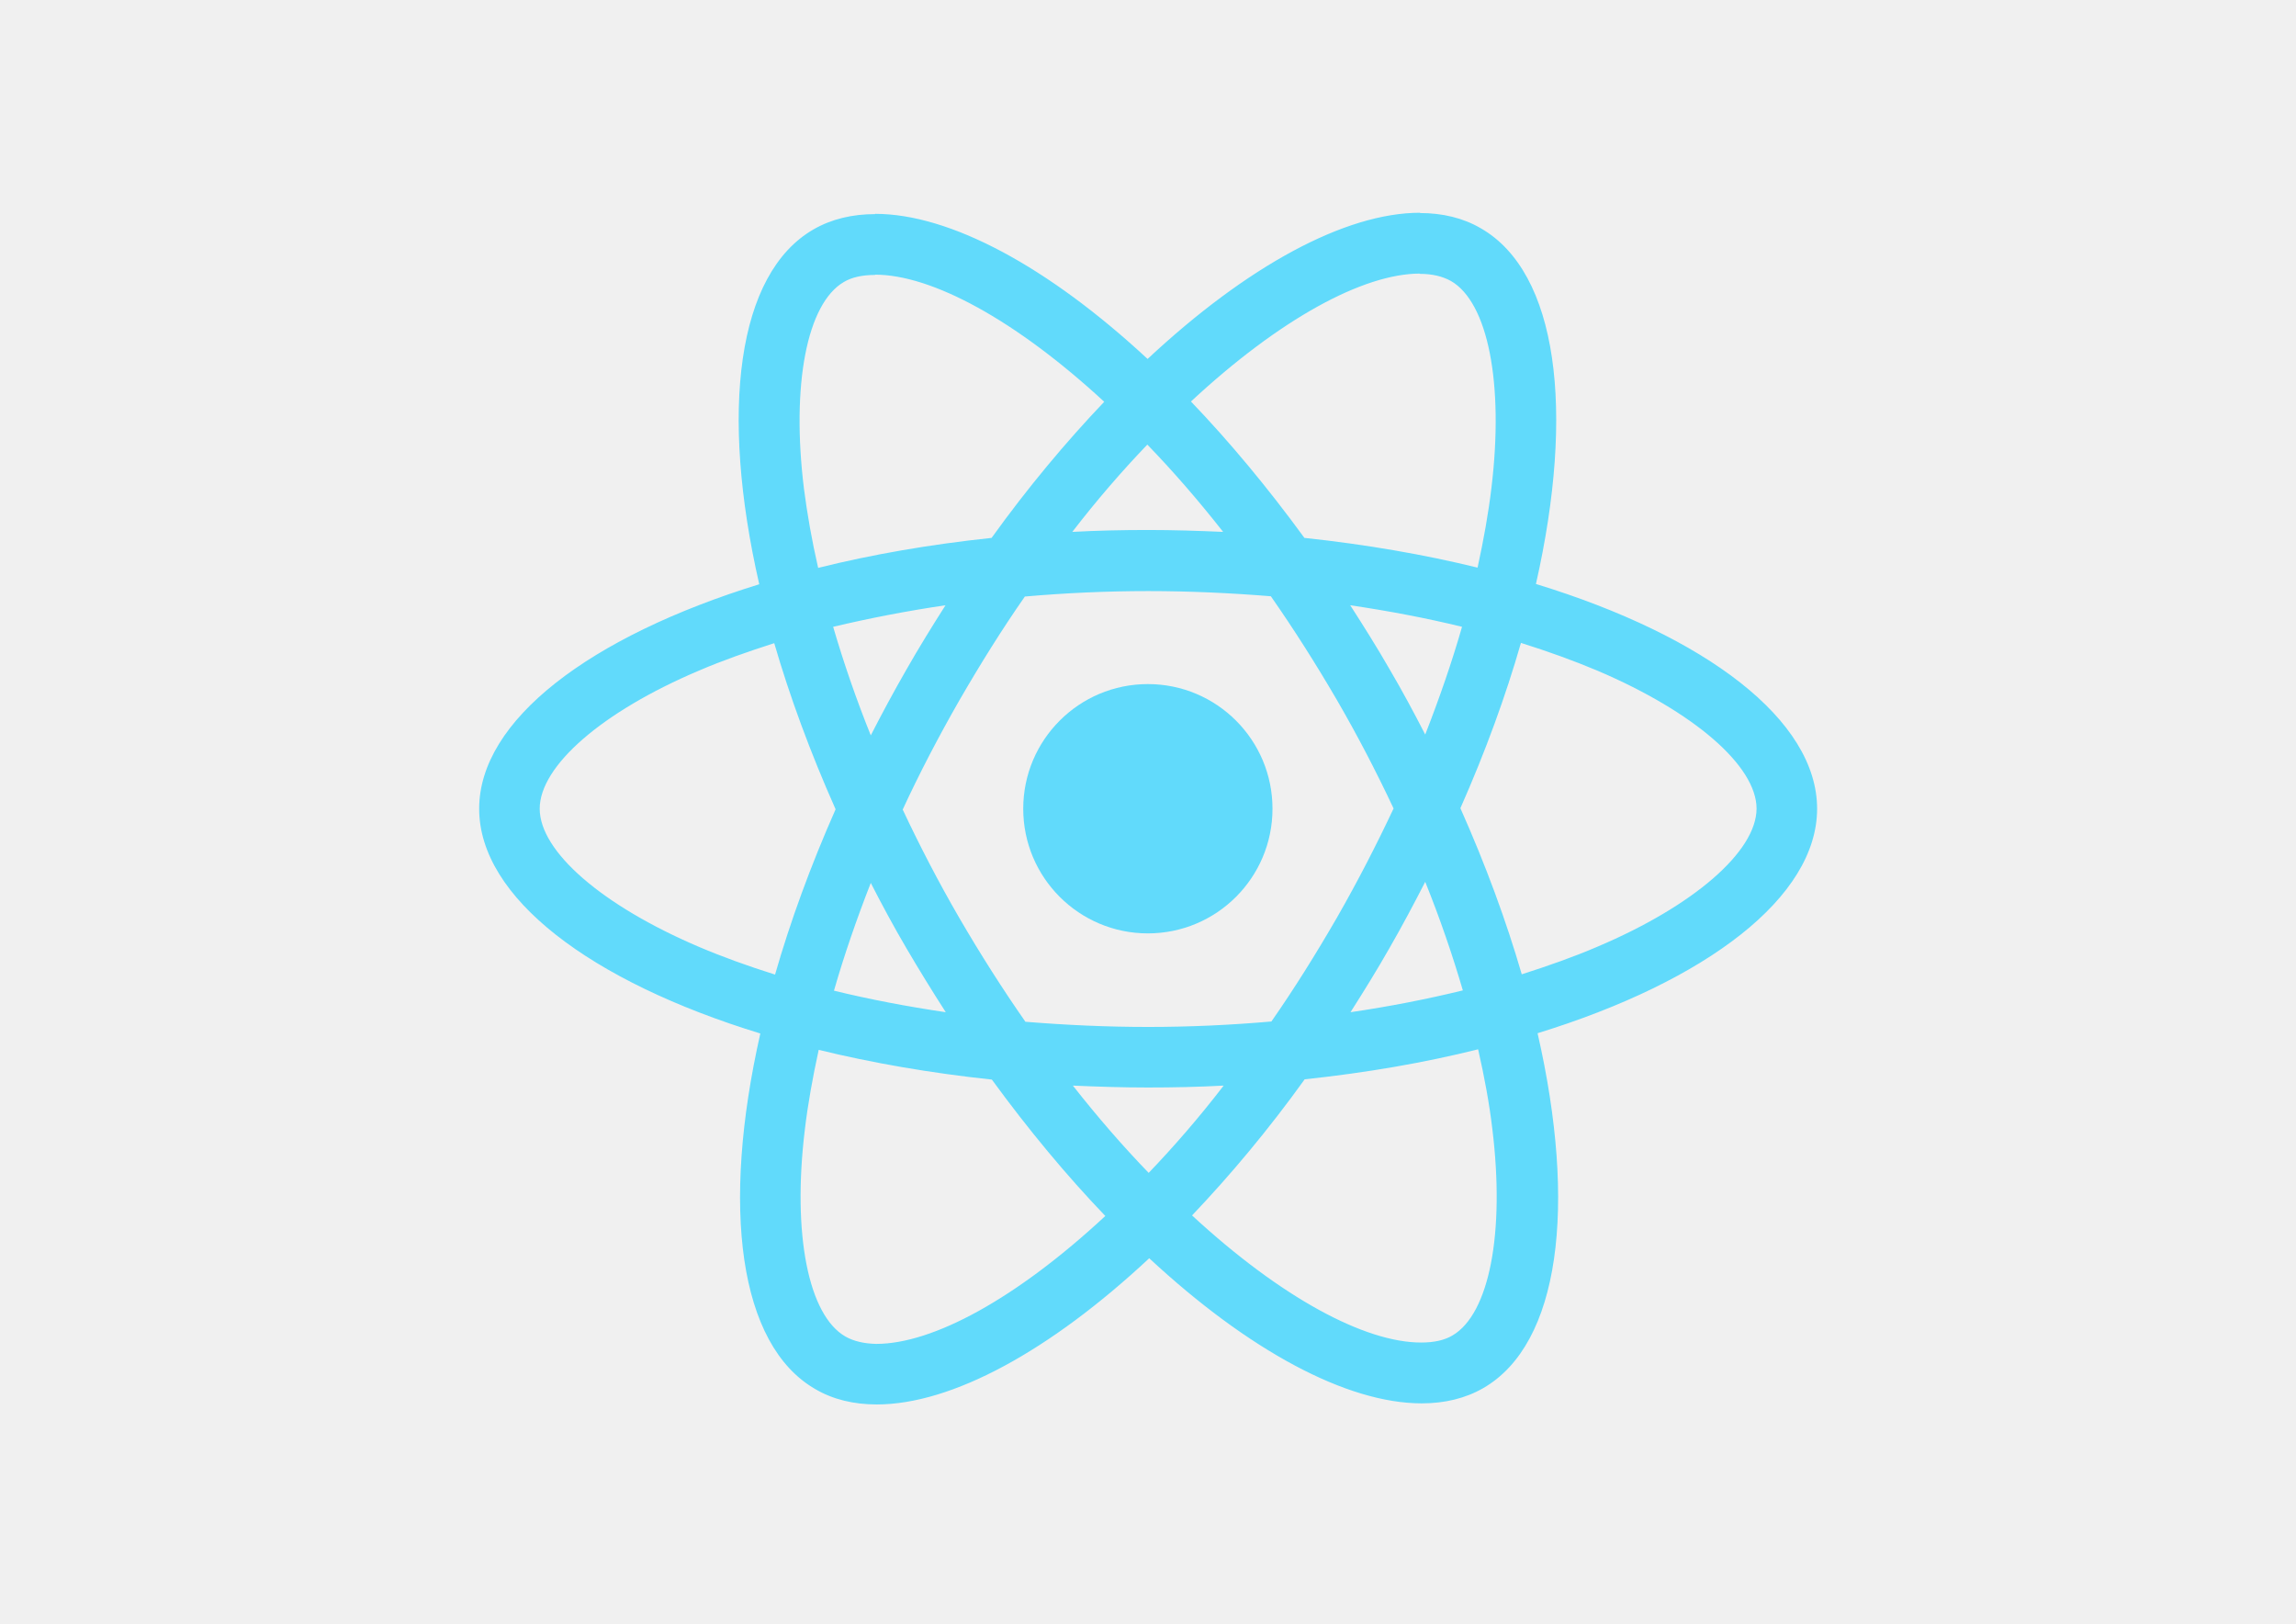
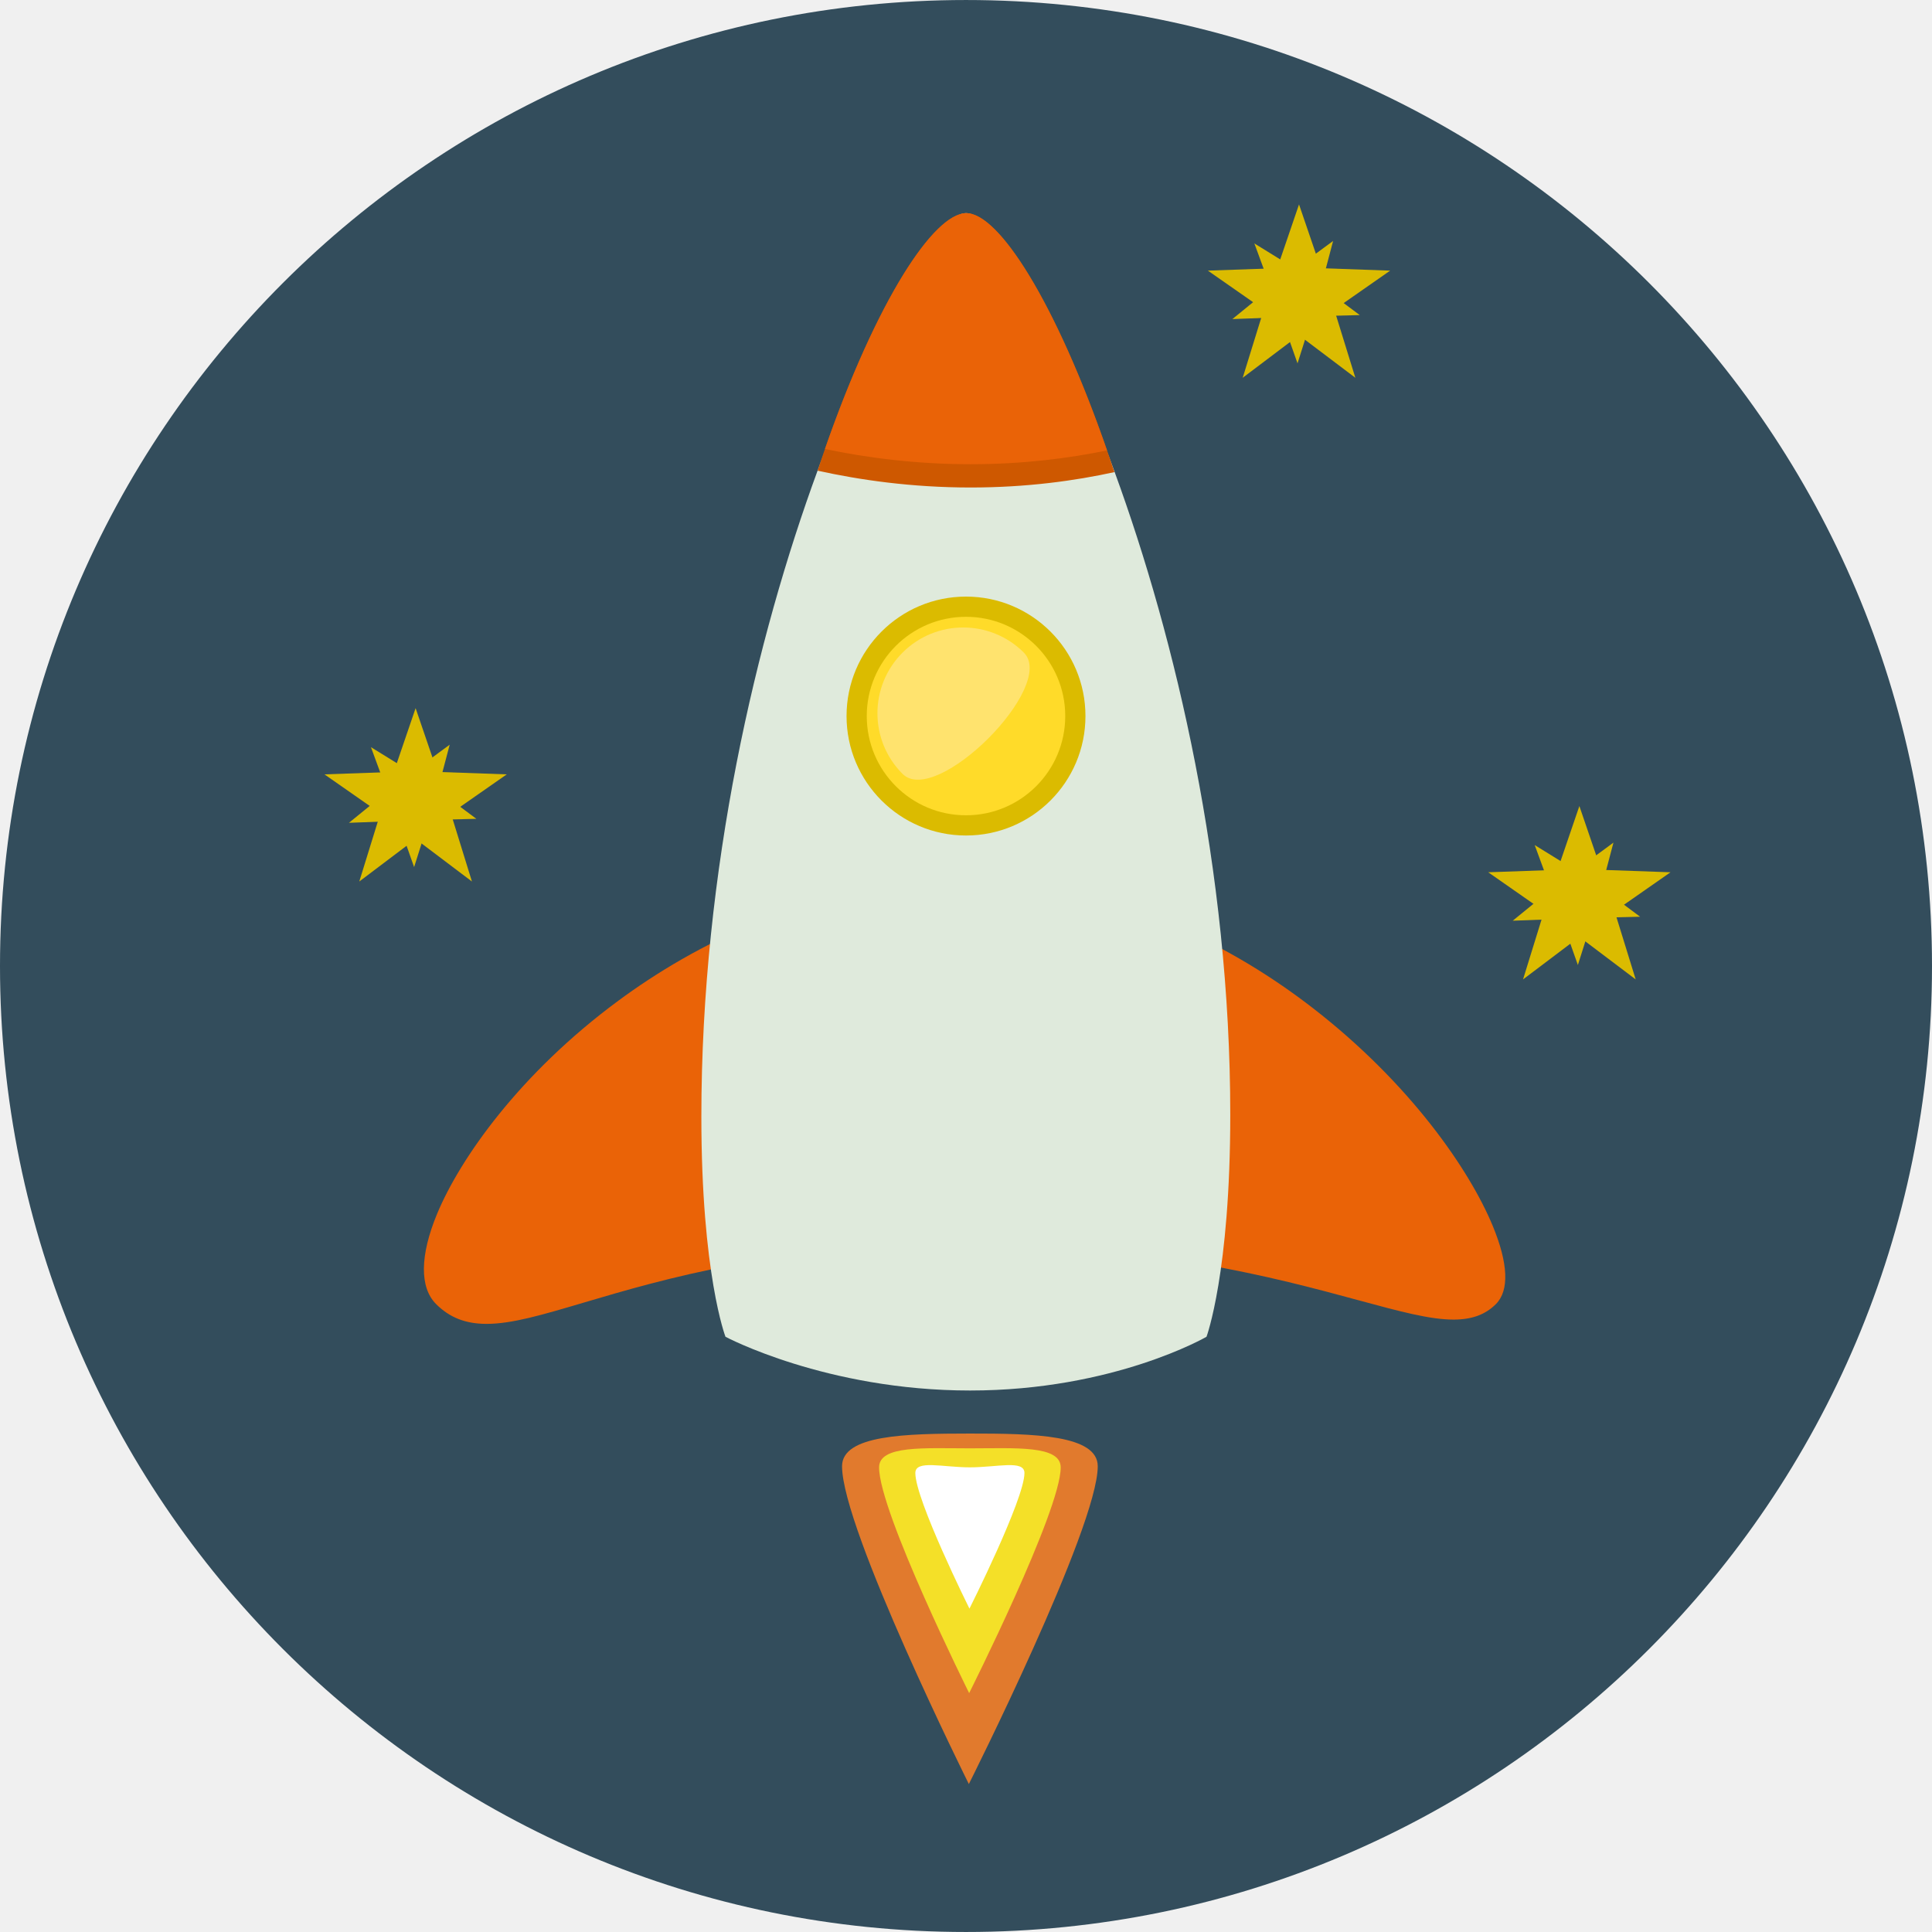
- <svg xmlns="http://www.w3.org/2000/svg" viewBox="0 0 841.9 595.3">
-   <g fill="#61DAFB">
-     <path d="M666.3 296.5c0-32.5-40.7-63.3-103.1-82.4 14.4-63.6 8-114.2-20.2-130.4-6.5-3.8-14.1-5.6-22.4-5.6v22.3c4.6 0 8.3.9 11.4 2.6 13.6 7.8 19.5 37.5 14.9 75.7-1.1 9.4-2.9 19.3-5.1 29.4-19.6-4.8-41-8.5-63.5-10.9-13.5-18.5-27.5-35.3-41.6-50 32.6-30.3 63.2-46.9 84-46.9V78c-27.5 0-63.5 19.6-99.9 53.6-36.4-33.8-72.4-53.2-99.9-53.2v22.3c20.7 0 51.4 16.5 84 46.6-14 14.7-28 31.4-41.3 49.9-22.6 2.4-44 6.1-63.6 11-2.3-10-4-19.7-5.2-29-4.7-38.2 1.1-67.9 14.6-75.8 3-1.8 6.9-2.6 11.5-2.6V78.5c-8.4 0-16 1.8-22.6 5.6-28.1 16.2-34.4 66.7-19.9 130.1-62.2 19.2-102.7 49.9-102.7 82.3 0 32.5 40.7 63.3 103.1 82.4-14.4 63.6-8 114.2 20.2 130.4 6.5 3.8 14.1 5.6 22.5 5.6 27.5 0 63.5-19.6 99.9-53.6 36.4 33.8 72.4 53.2 99.9 53.2 8.4 0 16-1.8 22.6-5.6 28.1-16.2 34.4-66.7 19.9-130.1 62-19.1 102.5-49.9 102.5-82.3zm-130.2-66.7c-3.7 12.9-8.3 26.2-13.5 39.5-4.1-8-8.4-16-13.1-24-4.6-8-9.5-15.8-14.4-23.4 14.2 2.1 27.9 4.7 41 7.9zm-45.8 106.5c-7.8 13.5-15.8 26.3-24.1 38.2-14.9 1.3-30 2-45.2 2-15.1 0-30.2-.7-45-1.9-8.3-11.9-16.4-24.6-24.2-38-7.6-13.1-14.5-26.4-20.8-39.8 6.2-13.4 13.2-26.8 20.7-39.9 7.8-13.5 15.8-26.3 24.1-38.2 14.9-1.3 30-2 45.2-2 15.1 0 30.2.7 45 1.9 8.3 11.9 16.4 24.6 24.2 38 7.6 13.1 14.5 26.4 20.8 39.8-6.3 13.4-13.2 26.8-20.7 39.9zm32.3-13c5.4 13.4 10 26.8 13.8 39.8-13.1 3.2-26.9 5.9-41.2 8 4.9-7.7 9.8-15.6 14.4-23.7 4.6-8 8.9-16.1 13-24.1zM421.2 430c-9.3-9.6-18.6-20.3-27.8-32 9 .4 18.2.7 27.5.7 9.4 0 18.7-.2 27.8-.7-9 11.7-18.3 22.4-27.5 32zm-74.4-58.9c-14.2-2.1-27.9-4.7-41-7.9 3.7-12.9 8.3-26.2 13.5-39.5 4.1 8 8.4 16 13.1 24 4.7 8 9.5 15.8 14.4 23.4zM420.7 163c9.3 9.6 18.6 20.3 27.8 32-9-.4-18.2-.7-27.5-.7-9.4 0-18.7.2-27.8.7 9-11.7 18.3-22.4 27.5-32zm-74 58.9c-4.9 7.7-9.8 15.6-14.4 23.7-4.6 8-8.9 16-13 24-5.4-13.4-10-26.8-13.8-39.8 13.1-3.1 26.9-5.8 41.2-7.9zm-90.5 125.2c-35.4-15.1-58.3-34.9-58.3-50.6 0-15.7 22.9-35.6 58.3-50.6 8.6-3.7 18-7 27.7-10.1 5.7 19.6 13.2 40 22.5 60.9-9.2 20.8-16.6 41.1-22.2 60.6-9.9-3.1-19.3-6.5-28-10.2zM310 490c-13.6-7.8-19.5-37.5-14.9-75.7 1.1-9.4 2.9-19.3 5.1-29.4 19.6 4.8 41 8.5 63.5 10.9 13.5 18.5 27.5 35.3 41.6 50-32.6 30.3-63.2 46.9-84 46.9-4.5-.1-8.3-1-11.3-2.7zm237.2-76.2c4.7 38.2-1.1 67.9-14.6 75.8-3 1.8-6.9 2.6-11.5 2.6-20.7 0-51.4-16.5-84-46.6 14-14.7 28-31.4 41.3-49.9 22.6-2.4 44-6.1 63.6-11 2.3 10.1 4.1 19.8 5.2 29.1zm38.5-66.7c-8.6 3.7-18 7-27.7 10.1-5.7-19.6-13.2-40-22.5-60.9 9.2-20.8 16.6-41.1 22.2-60.6 9.9 3.1 19.3 6.5 28.1 10.2 35.4 15.1 58.3 34.9 58.3 50.6-.1 15.7-23 35.6-58.4 50.6zM320.8 78.4z" />
-     <circle cx="420.9" cy="296.5" r="45.7" />
-     <path d="M520.5 78.1z" />
+ <svg xmlns="http://www.w3.org/2000/svg" version="1.1" id="Layer_1" x="0px" y="0px" viewBox="0 0 496.158 496.158" style="enable-background:new 0 0 496.158 496.158;" xml:space="preserve">
+   <path style="fill:#334D5C;" d="M248.082,0.003C111.07,0.003,0,111.063,0,248.085c0,137.001,111.07,248.07,248.082,248.07  c137.006,0,248.076-111.069,248.076-248.07C496.158,111.062,385.088,0.003,248.082,0.003z" />
+   <g>
+     <polygon style="fill:#DBBB00;" points="130.14,198.865 112.329,198.237 106.733,181.859 101.138,198.237 83.327,198.865    97.68,208.88 92.267,226.381 106.733,215.458 121.199,226.381 115.787,208.88  " />
+     <polygon style="fill:#DBBB00;" points="112.416,202.889 115.484,191.248 105.788,198.382 95.265,191.881 99.455,203.294    89.618,211.306 102.168,210.835 106.348,222.679 110.18,210.584 122.334,210.282  " />
+     <polygon style="fill:#DBBB00;" points="357.01,69.501 339.199,68.873 333.603,52.496 328.008,68.873 310.197,69.501 324.55,79.516    319.138,97.017 333.603,86.094 348.069,97.017 342.657,79.516  " />
+     <polygon style="fill:#DBBB00;" points="339.286,73.525 342.354,61.884 332.658,69.018 322.135,62.517 326.325,73.93    316.488,81.942 329.038,81.472 333.218,93.315 337.05,81.221 349.204,80.918  " />
+     <polygon style="fill:#DBBB00;" points="429.005,224.008 411.194,223.38 405.599,207.003 400.003,223.38 382.192,224.008    396.545,234.023 391.133,251.524 405.599,240.601 420.064,251.524 414.652,234.023  " />
+     <polygon style="fill:#DBBB00;" points="411.281,228.032 414.35,216.392 404.653,223.526 394.13,217.024 398.32,228.437    388.483,236.449 401.033,235.979 405.213,247.822 409.045,235.728 421.199,235.426  " />
  </g>
+   <path style="fill:#EA6307;" d="M383.34,314.795c-5.941-14.345-21.202-36.571-46.212-55.931  c-19.131-14.808-50.218-32.46-89.678-32.46c-39.018,0-69.746,16.634-88.654,30.588c-25.352,18.71-40.673,40.56-46.559,54.769  c-4.417,10.663-4.502,18.883-0.239,23.145c3.465,3.465,7.585,5.079,12.965,5.079c6.495,0,14.247-2.294,24.975-5.469  c20.098-5.947,50.469-14.936,97.513-14.936c48.545,0,80.322,8.617,101.35,14.318c10.673,2.894,18.384,4.985,24.472,4.986h0.003  c4.713,0,8.172-1.264,10.886-3.979C387.635,331.431,387.35,324.477,383.34,314.795z" />
+   <path style="fill:#DFEADC;" d="M286.255,121.222c-14.873-40.687-31.176-66.481-38.176-66.481c-6.988,0-23.253,25.596-38.118,66.13  c-15.702,42.815-29.844,102.297-29.844,165.89c0,40.446,6.193,56.536,6.193,56.536s25.869,13.801,62.818,13.801  s60.716-13.801,60.716-13.801s6.101-16.404,6.101-57.03C315.945,223.234,301.891,163.997,286.255,121.222z" />
+   <path style="fill:#CE5800;" d="M248.166,54.741c-8.74,0-24.42,24.539-38.204,66.13c10.715,2.375,24.12,4.325,39.314,4.325  c14.394,0,26.884-1.749,36.92-3.953C272.454,79.654,256.87,54.741,248.166,54.741z" />
+   <path style="fill:#EA6307;" d="M248.165,54.741c-8.343,0-23.005,22.365-36.309,60.561c10.384,2.186,23.106,3.916,37.418,3.916  c13.501,0,25.329-1.54,35.026-3.549C271.044,77.446,256.471,54.741,248.165,54.741z" />
+   <circle style="fill:#DBBB00;" cx="248.079" cy="183.889" r="30.677" />
+   <circle style="fill:#FFDB29;" cx="248.079" cy="183.889" r="25.486" />
+   <path style="fill:#FFE36E;" d="M262.936,167.597c-8.602-8.601-22.547-8.602-31.148,0s-8.602,22.547,0,31.149  S271.538,176.199,262.936,167.597z" />
+   <path style="fill:#E17A2D;" d="M249.007,368.151c-16.392,0.012-32.76,0.337-32.76,8.403c0,16.16,32.564,81.608,32.564,81.608  s33.101-65.882,33.101-81.608C281.912,368.464,265.447,368.139,249.007,368.151z" />
+   <path style="fill:#F4E028;" d="M249.079,371.948c-11.66,0-23.32-0.845-23.32,4.894c0,11.479,23.131,57.964,23.131,57.964  s23.51-46.794,23.51-57.964C272.399,371.103,260.739,371.948,249.079,371.948z" />
+   <path style="fill:#FFFFFF;" d="M249.079,376.829c-7.005,0-14.011-1.99-14.011,1.458c0,6.896,13.897,34.824,13.897,34.824  s14.124-28.113,14.124-34.824C263.09,374.839,256.084,376.829,249.079,376.829z" />
+   <g>
+ </g>
+   <g>
+ </g>
+   <g>
+ </g>
+   <g>
+ </g>
+   <g>
+ </g>
+   <g>
+ </g>
+   <g>
+ </g>
+   <g>
+ </g>
+   <g>
+ </g>
+   <g>
+ </g>
+   <g>
+ </g>
+   <g>
+ </g>
+   <g>
+ </g>
+   <g>
+ </g>
+   <g>
+ </g>
</svg>
